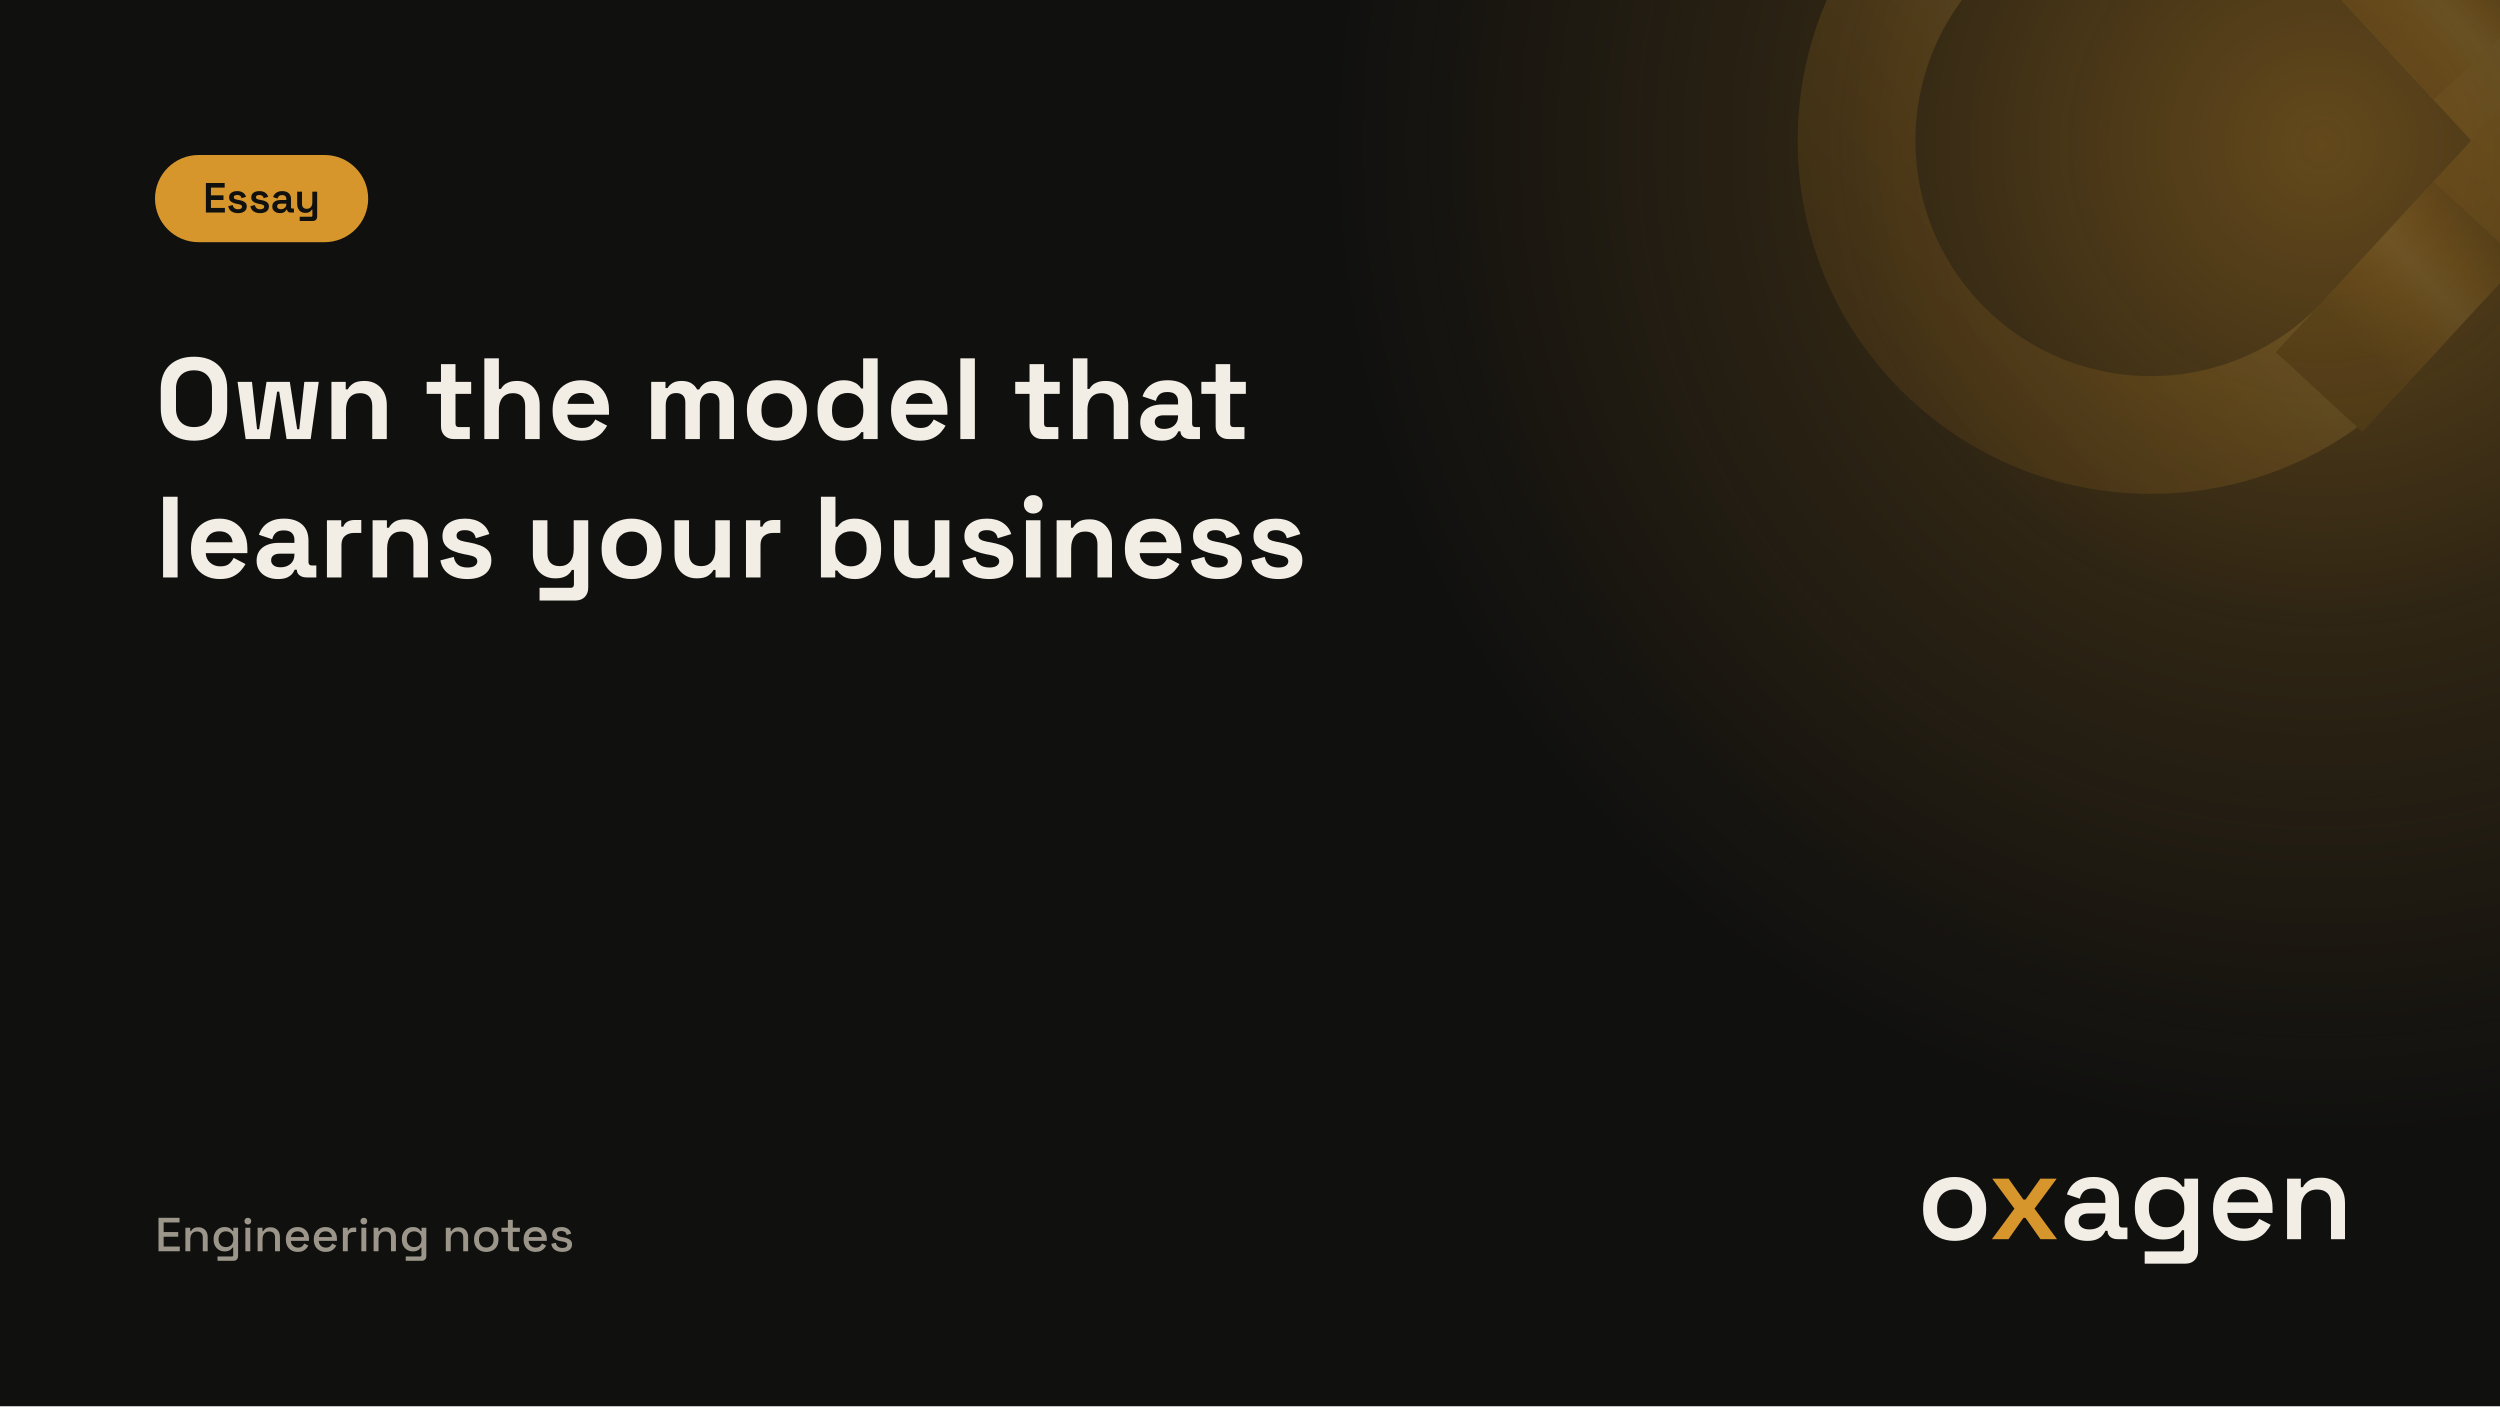
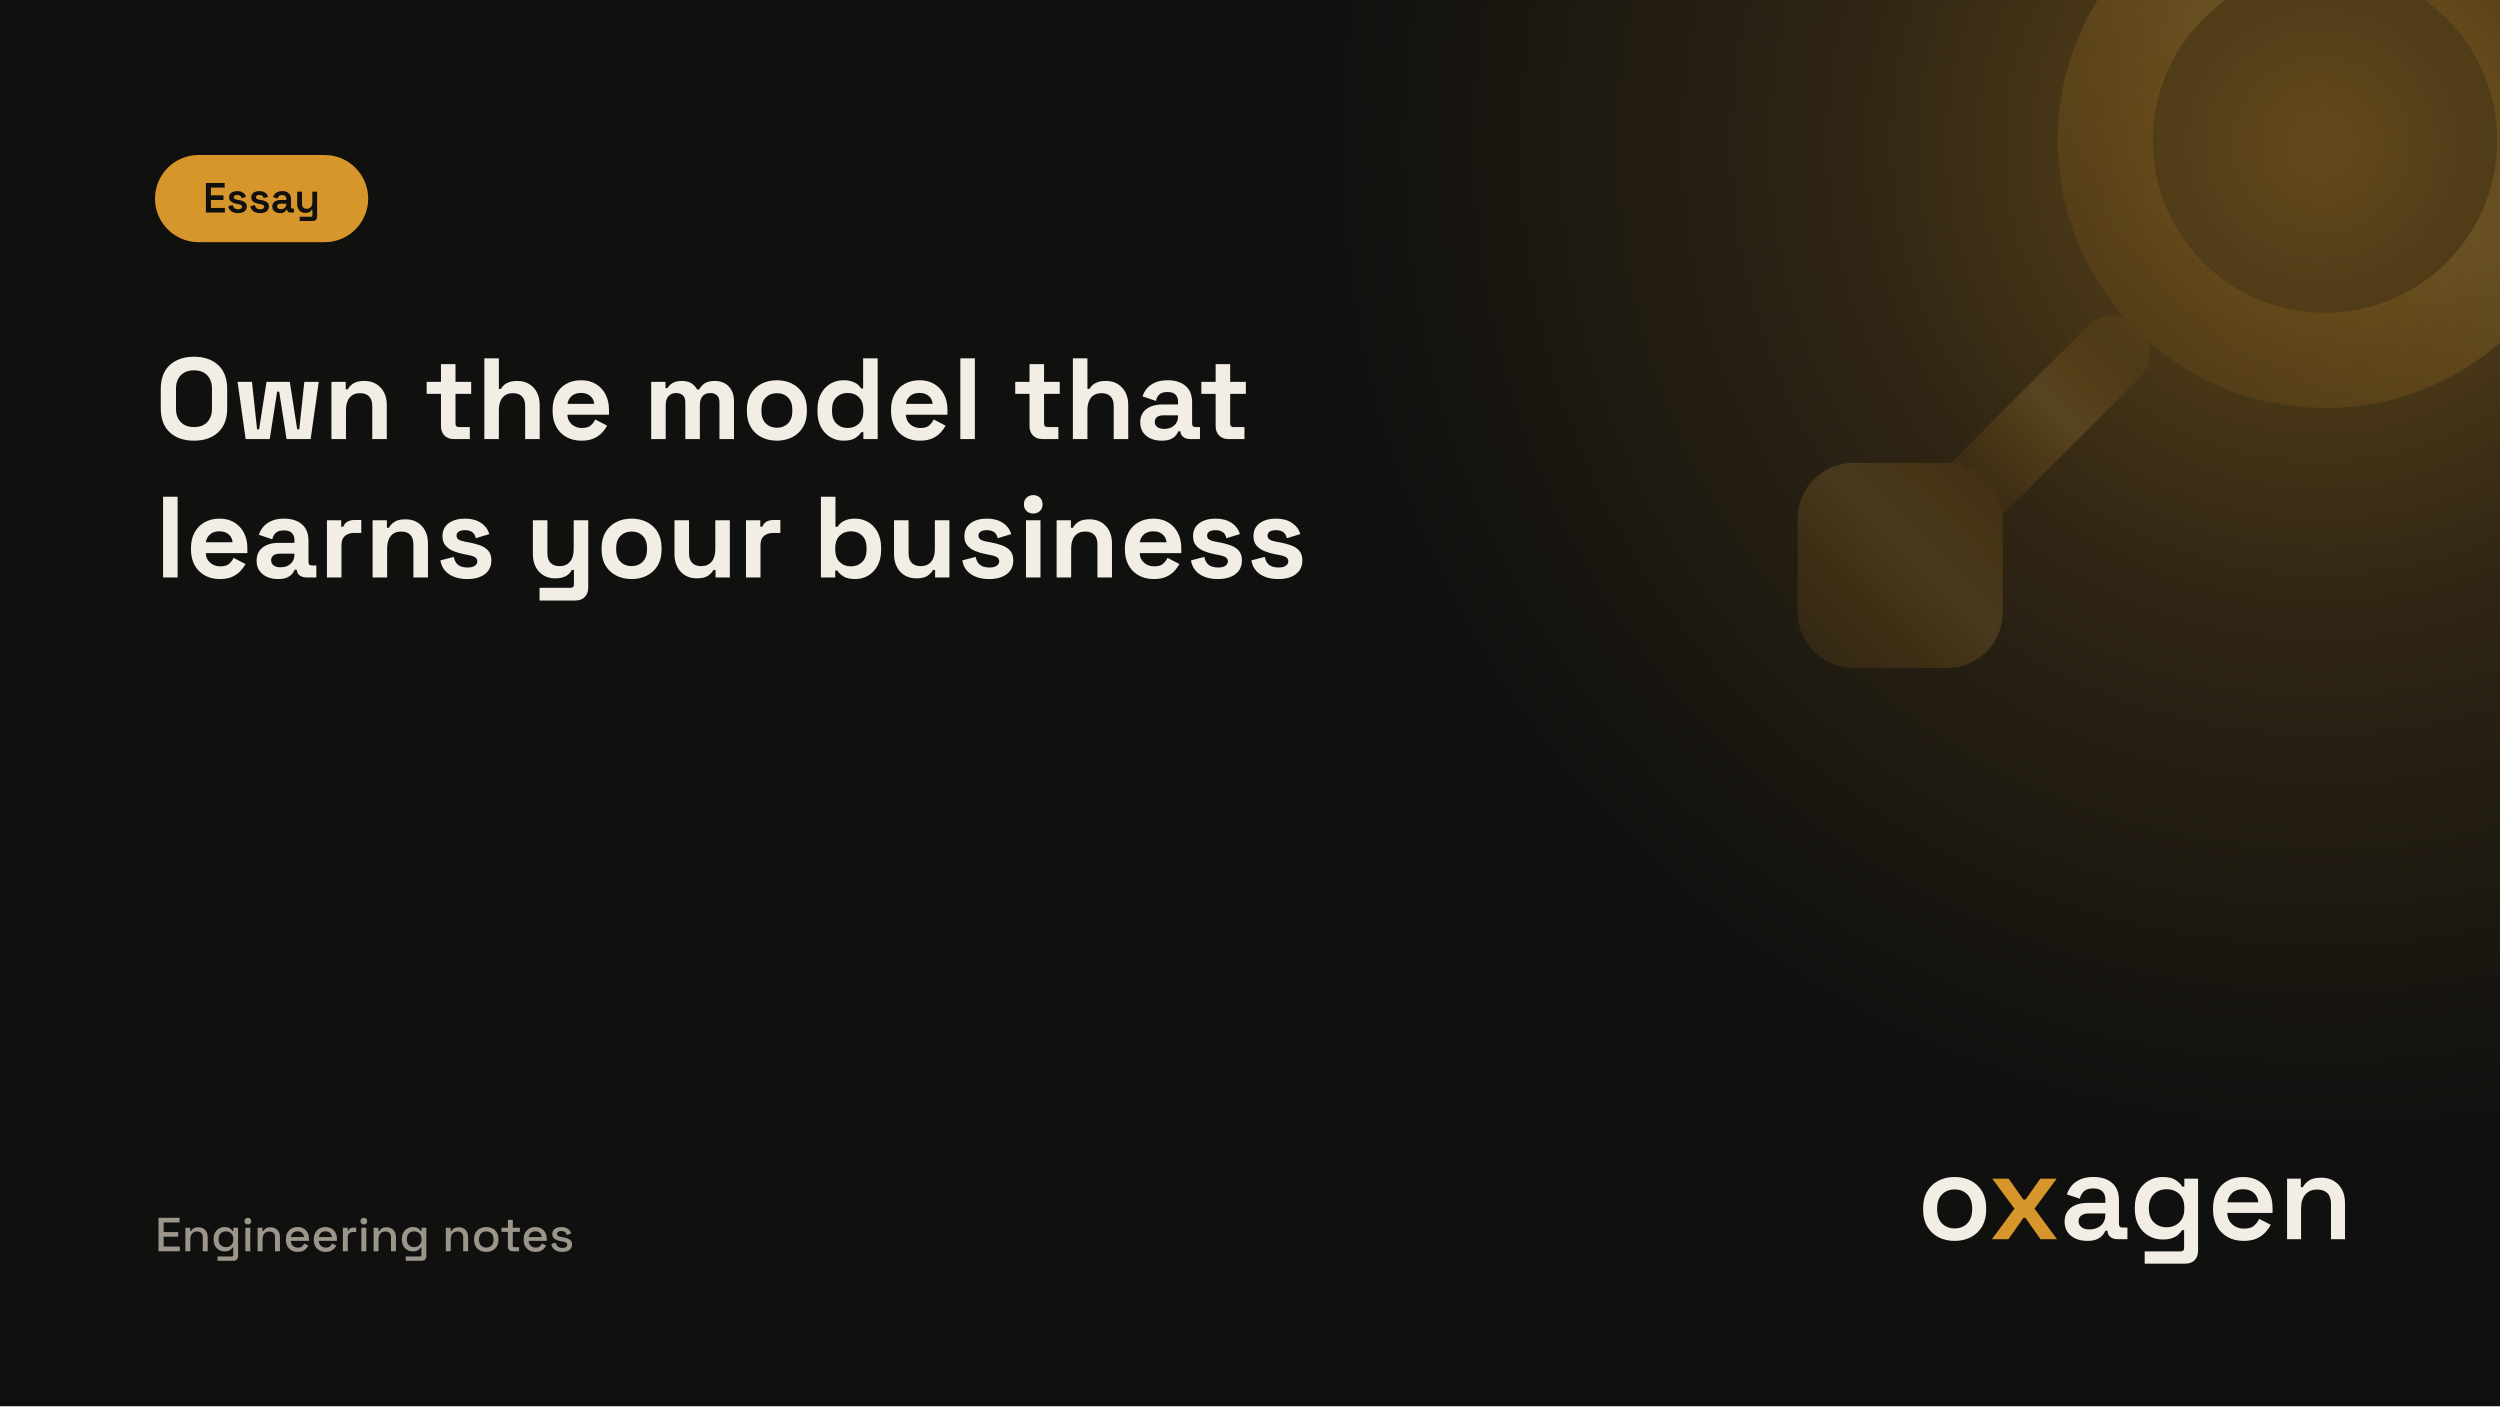
<svg xmlns="http://www.w3.org/2000/svg" width="1200" height="675" viewBox="0 0 1200 675">
  <defs>
-     <radialGradient id="g-s143">
+     <radialGradient id="g-s355">
      <stop offset="0" stop-color="#D6962C" stop-opacity="0.42" />
      <stop offset="0.5" stop-color="#D6962C" stop-opacity="0.147" />
      <stop offset="1" stop-color="#D6962C" stop-opacity="0" />
    </radialGradient>
-     <linearGradient id="sheen-s144" x1="0" y1="1" x2="1" y2="0">
+     <linearGradient id="sheen-s356" x1="0" y1="1" x2="1" y2="0">
      <stop offset="0" stop-color="#8B5E1A" />
      <stop offset="0.38" stop-color="#D6962C" />
      <stop offset="0.56" stop-color="#F1C364" />
      <stop offset="0.74" stop-color="#D6962C" />
      <stop offset="1" stop-color="#8B5E1A" />
    </linearGradient>
  </defs>
  <rect width="1200" height="675" fill="#10100F" />
-   <circle cx="1116.0" cy="67.5" r="480.9" fill="url(#g-s143)" />
-   <g opacity="0.16" transform="translate(1116.00,67.50) rotate(0) scale(4.70974) translate(-62.745,-48.000)">
-     <g data-mark="continuous-ox">
-       <path data-part="o" pathLength="1" d="M66.213 26.787 A30 30 0 1 0 66.213 69.213" fill="none" stroke="url(#sheen-s144)" stroke-width="12" stroke-linecap="round" />
-       <path data-part="xa" pathLength="1" d="M66.213 26.787 L108 72" fill="none" stroke="url(#sheen-s144)" stroke-width="12" stroke-linecap="square" />
-       <path data-part="xb" pathLength="1" d="M108 24 L66.213 69.213" fill="none" stroke="url(#sheen-s144)" stroke-width="12" stroke-linecap="square" />
-       <path data-part="ga" pathLength="1" d="M66.213 26.787 L78.2 39.760" fill="none" stroke="url(#sheen-s144)" stroke-width="12" stroke-linecap="butt" />
-       <path data-part="gb" pathLength="1" d="M66.213 69.213 L78.2 56.240" fill="none" stroke="url(#sheen-s144)" stroke-width="12" stroke-linecap="butt" />
+   <circle cx="1116.0" cy="67.5" r="480.9" fill="url(#g-s355)" />
+   <g opacity="0.16" transform="translate(1116.00,67.50) rotate(0) scale(7.03293) translate(-48.000,-48.000)">
+     <g data-mark="ox-graph">
+       <circle data-part="o" pathLength="1" cx="48" cy="48" r="15" fill="none" stroke="url(#sheen-s356)" stroke-width="6.5" />
+       <line data-part="e0" pathLength="1" x1="62.460" y1="62.460" x2="71.329" y2="71.329" stroke="url(#sheen-s356)" stroke-width="5" stroke-linecap="round" />
+       <line data-part="e1" pathLength="1" x1="33.540" y1="62.460" x2="24.671" y2="71.329" stroke="url(#sheen-s356)" stroke-width="5" stroke-linecap="round" />
+       <line data-part="e2" pathLength="1" x1="33.540" y1="33.540" x2="24.671" y2="24.671" stroke="url(#sheen-s356)" stroke-width="5" stroke-linecap="round" />
+       <line data-part="e3" pathLength="1" x1="62.460" y1="33.540" x2="71.329" y2="24.671" stroke="url(#sheen-s356)" stroke-width="5" stroke-linecap="round" />
+       <rect data-part="b0" x="69.991" y="69.991" width="14" height="14" rx="3.8" fill="url(#sheen-s356)" />
+       <rect data-part="b1" x="12.009" y="69.991" width="14" height="14" rx="3.8" fill="url(#sheen-s356)" />
+       <rect data-part="b2" x="12.009" y="12.009" width="14" height="14" rx="3.8" fill="url(#sheen-s356)" />
+       <rect data-part="b3" x="69.991" y="12.009" width="14" height="14" rx="3.8" fill="url(#sheen-s356)" />
    </g>
  </g>
  <rect x="74.40" y="74.40" width="102.33" height="41.85" rx="20.925" fill="#D6962C" />
  <path d="M98.825 102.021V87.846H107.842V90.056H101.257V93.775H107.275V95.985H101.257V99.811H107.956V102.021Z M114.283 102.305Q112.351 102.305 111.094 101.454Q109.836 100.604 109.57 98.957L111.717 98.416Q111.862 99.189 112.224 99.631Q112.587 100.073 113.122 100.262Q113.657 100.45 114.283 100.45Q115.231 100.45 115.711 100.104Q116.191 99.758 116.191 99.221Q116.191 98.681 115.735 98.412Q115.279 98.143 114.341 97.974L113.711 97.862Q112.679 97.667 111.829 97.316Q110.98 96.965 110.469 96.348Q109.959 95.731 109.959 94.763Q109.959 93.304 111.036 92.516Q112.114 91.729 113.875 91.729Q115.555 91.729 116.653 92.48Q117.751 93.231 118.081 94.485L115.928 95.129Q115.759 94.288 115.217 93.936Q114.675 93.584 113.875 93.584Q113.078 93.584 112.644 93.867Q112.21 94.15 112.21 94.663Q112.21 95.206 112.65 95.463Q113.09 95.721 113.843 95.853L114.474 95.965Q115.586 96.161 116.488 96.491Q117.39 96.822 117.916 97.431Q118.442 98.039 118.442 99.071Q118.442 100.619 117.314 101.462Q116.186 102.305 114.283 102.305Z M124.914 102.305Q122.982 102.305 121.725 101.454Q120.468 100.604 120.201 98.957L122.348 98.416Q122.493 99.189 122.856 99.631Q123.218 100.073 123.753 100.262Q124.288 100.45 124.914 100.45Q125.862 100.45 126.342 100.104Q126.823 99.758 126.823 99.221Q126.823 98.681 126.366 98.412Q125.91 98.143 124.973 97.974L124.342 97.862Q123.31 97.667 122.461 97.316Q121.611 96.965 121.101 96.348Q120.59 95.731 120.59 94.763Q120.59 93.304 121.668 92.516Q122.745 91.729 124.506 91.729Q126.187 91.729 127.284 92.48Q128.382 93.231 128.712 94.485L126.559 95.129Q126.39 94.288 125.848 93.936Q125.306 93.584 124.506 93.584Q123.71 93.584 123.275 93.867Q122.841 94.15 122.841 94.663Q122.841 95.206 123.281 95.463Q123.722 95.721 124.474 95.853L125.105 95.965Q126.218 96.161 127.119 96.491Q128.021 96.822 128.547 97.431Q129.073 98.039 129.073 99.071Q129.073 100.619 127.945 101.462Q126.817 102.305 124.914 102.305Z M134.44 102.305Q133.374 102.305 132.525 101.933Q131.676 101.562 131.182 100.849Q130.688 100.135 130.688 99.113Q130.688 98.087 131.182 97.398Q131.676 96.708 132.548 96.359Q133.42 96.01 134.533 96.01H137.436V95.404Q137.436 94.61 136.948 94.117Q136.46 93.624 135.428 93.624Q134.416 93.624 133.899 94.095Q133.382 94.566 133.218 95.322L131.075 94.61Q131.318 93.823 131.853 93.174Q132.388 92.526 133.284 92.127Q134.179 91.729 135.461 91.729Q137.424 91.729 138.556 92.718Q139.687 93.706 139.687 95.565V99.492Q139.687 100.099 140.254 100.099H141.089V102.021H139.459Q138.731 102.021 138.266 101.655Q137.801 101.288 137.801 100.674V100.632H137.448Q137.335 100.911 137.029 101.311Q136.722 101.711 136.104 102.008Q135.486 102.305 134.44 102.305ZM134.822 100.409Q135.98 100.409 136.708 99.751Q137.436 99.094 137.436 97.974V97.764H134.687Q133.918 97.764 133.462 98.095Q133.005 98.425 133.005 99.043Q133.005 99.66 133.482 100.035Q133.959 100.409 134.822 100.409Z M143.858 106.071V104.042H149.375Q149.95 104.042 149.95 103.434V100.637H149.606Q149.43 101.006 149.07 101.367Q148.71 101.727 148.103 101.958Q147.496 102.19 146.56 102.19Q145.407 102.19 144.523 101.669Q143.638 101.149 143.143 100.208Q142.648 99.266 142.648 98.01V92.012H144.966V97.829Q144.966 99.044 145.567 99.636Q146.168 100.228 147.258 100.228Q148.493 100.228 149.204 99.411Q149.916 98.594 149.916 97.087V92.012H152.234V103.931Q152.234 104.91 151.663 105.491Q151.093 106.071 150.12 106.071Z" fill="#10100F" />
  <path d="M93.108 211.525Q85.802 211.525 81.485 207.512Q77.168 203.499 77.168 196.027V186.728Q77.168 179.256 81.485 175.243Q85.802 171.23 93.108 171.23Q100.415 171.23 104.732 175.243Q109.049 179.256 109.049 186.728V196.027Q109.049 203.499 104.732 207.512Q100.415 211.525 93.108 211.525ZM93.108 204.994Q97.204 204.994 99.474 202.614Q101.743 200.233 101.743 196.248V186.507Q101.743 182.522 99.474 180.141Q97.204 177.761 93.108 177.761Q89.068 177.761 86.771 180.141Q84.474 182.522 84.474 186.507V196.248Q84.474 200.233 86.771 202.614Q89.068 204.994 93.108 204.994Z M117.905 210.75 114.031 183.296H120.949L123.385 206.045H124.381L127.923 183.296H139.104L142.647 206.045H143.643L146.078 183.296H152.997L149.123 210.75H137.554L134.012 188.001H133.016L129.473 210.75Z M159.086 210.75V183.296H165.949V186.894H166.945Q167.609 185.455 169.436 184.154Q171.263 182.854 174.971 182.854Q178.181 182.854 180.589 184.32Q182.997 185.787 184.325 188.361Q185.654 190.935 185.654 194.366V210.75H178.679V194.92Q178.679 191.82 177.157 190.27Q175.635 188.721 172.812 188.721Q169.602 188.721 167.831 190.852Q166.06 192.983 166.06 196.802V210.75Z M217.756 210.75Q215.044 210.75 213.356 209.062Q211.668 207.374 211.668 204.551V189.053H204.805V183.296H211.668V174.773H218.642V183.296H226.17V189.053H218.642V203.333Q218.642 204.994 220.192 204.994H225.505V210.75Z M232.48 210.75V172.005H239.454V186.673H240.45Q240.893 185.787 241.834 184.902Q242.775 184.016 244.352 183.435Q245.93 182.854 248.365 182.854Q251.575 182.854 253.983 184.32Q256.391 185.787 257.719 188.361Q259.048 190.935 259.048 194.366V210.75H252.073V194.92Q252.073 191.82 250.551 190.27Q249.029 188.721 246.206 188.721Q242.996 188.721 241.225 190.852Q239.454 192.983 239.454 196.802V210.75Z M279.084 211.525Q274.988 211.525 271.861 209.781Q268.734 208.038 266.99 204.855Q265.247 201.673 265.247 197.355V196.691Q265.247 192.374 266.963 189.191Q268.678 186.009 271.778 184.265Q274.878 182.522 278.974 182.522Q283.014 182.522 286.003 184.32Q288.992 186.119 290.652 189.302Q292.313 192.484 292.313 196.691V199.071H272.332Q272.442 201.894 274.435 203.665Q276.428 205.436 279.306 205.436Q282.239 205.436 283.623 204.163Q285.007 202.89 285.726 201.34L291.427 204.329Q290.652 205.768 289.186 207.457Q287.719 209.145 285.284 210.335Q282.848 211.525 279.084 211.525ZM272.387 193.868H285.228Q285.007 191.488 283.319 190.049Q281.63 188.61 278.918 188.61Q276.095 188.61 274.435 190.049Q272.774 191.488 272.387 193.868Z M312.571 210.75V183.296H319.434V186.285H320.431Q321.15 184.902 322.811 183.878Q324.471 182.854 327.183 182.854Q330.117 182.854 331.888 183.988Q333.659 185.123 334.6 186.95H335.597Q336.538 185.178 338.253 184.016Q339.969 182.854 343.124 182.854Q345.67 182.854 347.746 183.933Q349.822 185.012 351.067 187.199Q352.312 189.385 352.312 192.706V210.75H345.338V193.204Q345.338 190.935 344.176 189.8Q343.014 188.665 340.91 188.665Q338.53 188.665 337.229 190.187Q335.929 191.71 335.929 194.532V210.75H328.955V193.204Q328.955 190.935 327.792 189.8Q326.63 188.665 324.527 188.665Q322.147 188.665 320.846 190.187Q319.545 191.71 319.545 194.532V210.75Z M372.903 211.525Q368.807 211.525 365.541 209.864Q362.275 208.204 360.393 205.049Q358.512 201.894 358.512 197.466V196.58Q358.512 192.152 360.393 188.997Q362.275 185.843 365.541 184.182Q368.807 182.522 372.903 182.522Q376.998 182.522 380.264 184.182Q383.53 185.843 385.412 188.997Q387.294 192.152 387.294 196.58V197.466Q387.294 201.894 385.412 205.049Q383.53 208.204 380.264 209.864Q376.998 211.525 372.903 211.525ZM372.903 205.326Q376.113 205.326 378.216 203.25Q380.319 201.174 380.319 197.3V196.746Q380.319 192.872 378.244 190.796Q376.168 188.721 372.903 188.721Q369.692 188.721 367.589 190.796Q365.486 192.872 365.486 196.746V197.3Q365.486 201.174 367.589 203.25Q369.692 205.326 372.903 205.326Z M404.784 211.525Q401.519 211.525 398.668 209.892Q395.817 208.259 394.102 205.104Q392.386 201.949 392.386 197.466V196.58Q392.386 192.097 394.102 188.942Q395.817 185.787 398.64 184.154Q401.463 182.522 404.784 182.522Q407.275 182.522 408.963 183.103Q410.651 183.684 411.703 184.569Q412.755 185.455 413.308 186.451H414.304V172.005H421.278V210.75H414.415V207.429H413.419Q412.478 208.979 410.513 210.252Q408.548 211.525 404.784 211.525ZM406.887 205.436Q410.098 205.436 412.256 203.361Q414.415 201.285 414.415 197.3V196.746Q414.415 192.761 412.284 190.686Q410.153 188.61 406.887 188.61Q403.677 188.61 401.519 190.686Q399.36 192.761 399.36 196.746V197.3Q399.36 201.285 401.519 203.361Q403.677 205.436 406.887 205.436Z M441.537 211.525Q437.441 211.525 434.313 209.781Q431.186 208.038 429.443 204.855Q427.699 201.673 427.699 197.355V196.691Q427.699 192.374 429.415 189.191Q431.131 186.009 434.23 184.265Q437.33 182.522 441.426 182.522Q445.466 182.522 448.455 184.32Q451.444 186.119 453.105 189.302Q454.765 192.484 454.765 196.691V199.071H434.784Q434.895 201.894 436.887 203.665Q438.88 205.436 441.758 205.436Q444.692 205.436 446.075 204.163Q447.459 202.89 448.179 201.34L453.88 204.329Q453.105 205.768 451.638 207.457Q450.171 209.145 447.736 210.335Q445.3 211.525 441.537 211.525ZM434.839 193.868H447.68Q447.459 191.488 445.771 190.049Q444.083 188.61 441.371 188.61Q438.548 188.61 436.887 190.049Q435.227 191.488 434.839 193.868Z M460.964 210.75V172.005H467.939V210.75Z M500.263 210.75Q497.551 210.75 495.863 209.062Q494.174 207.374 494.174 204.551V189.053H487.311V183.296H494.174V174.773H501.149V183.296H508.676V189.053H501.149V203.333Q501.149 204.994 502.698 204.994H508.012V210.75Z M514.986 210.75V172.005H521.96V186.673H522.956Q523.399 185.787 524.34 184.902Q525.281 184.016 526.859 183.435Q528.436 182.854 530.871 182.854Q534.082 182.854 536.489 184.32Q538.897 185.787 540.226 188.361Q541.554 190.935 541.554 194.366V210.75H534.58V194.92Q534.58 191.82 533.058 190.27Q531.536 188.721 528.713 188.721Q525.503 188.721 523.731 190.852Q521.96 192.983 521.96 196.802V210.75Z M557.606 211.525Q554.672 211.525 552.347 210.501Q550.023 209.477 548.666 207.512Q547.31 205.547 547.31 202.724Q547.31 199.901 548.666 197.992Q550.023 196.082 552.43 195.114Q554.838 194.145 557.938 194.145H565.465V192.595Q565.465 190.658 564.248 189.413Q563.03 188.167 560.373 188.167Q557.772 188.167 556.499 189.357Q555.225 190.547 554.838 192.429L548.417 190.27Q549.082 188.167 550.548 186.424Q552.015 184.68 554.478 183.601Q556.941 182.522 560.484 182.522Q565.908 182.522 569.063 185.234Q572.218 187.946 572.218 193.093V203.333Q572.218 204.994 573.768 204.994H575.982V210.75H571.332Q569.284 210.75 567.956 209.754Q566.628 208.757 566.628 207.097V207.042H565.576Q565.355 207.706 564.58 208.785Q563.805 209.864 562.144 210.695Q560.484 211.525 557.606 211.525ZM558.823 205.879Q561.757 205.879 563.611 204.246Q565.465 202.614 565.465 199.901V199.348H558.436Q556.499 199.348 555.392 200.178Q554.285 201.008 554.285 202.503Q554.285 203.997 555.447 204.938Q556.609 205.879 558.823 205.879Z M589.598 210.75Q586.886 210.75 585.197 209.062Q583.509 207.374 583.509 204.551V189.053H576.646V183.296H583.509V174.773H590.483V183.296H598.011V189.053H590.483V203.333Q590.483 204.994 592.033 204.994H597.347V210.75Z" fill="#F2EEE5" />
  <path d="M78.275 277.17V238.425H85.249V277.17Z M105.507 277.945Q101.411 277.945 98.284 276.201Q95.156 274.458 93.413 271.275Q91.669 268.093 91.669 263.775V263.111Q91.669 258.794 93.385 255.611Q95.101 252.429 98.201 250.685Q101.3 248.942 105.396 248.942Q109.437 248.942 112.425 250.74Q115.414 252.539 117.075 255.722Q118.735 258.905 118.735 263.111V265.491H98.754Q98.865 268.314 100.857 270.085Q102.85 271.856 105.728 271.856Q108.662 271.856 110.045 270.583Q111.429 269.31 112.149 267.761L117.85 270.749Q117.075 272.189 115.608 273.877Q114.141 275.565 111.706 276.755Q109.271 277.945 105.507 277.945ZM98.809 260.288H111.651Q111.429 257.908 109.741 256.469Q108.053 255.03 105.341 255.03Q102.518 255.03 100.857 256.469Q99.197 257.908 98.809 260.288Z M133.458 277.945Q130.525 277.945 128.2 276.921Q125.876 275.897 124.519 273.932Q123.163 271.967 123.163 269.144Q123.163 266.321 124.519 264.412Q125.876 262.502 128.283 261.534Q130.691 260.565 133.791 260.565H141.318V259.015Q141.318 257.078 140.1 255.833Q138.883 254.587 136.226 254.587Q133.625 254.587 132.351 255.777Q131.078 256.967 130.691 258.849L124.27 256.691Q124.935 254.587 126.401 252.844Q127.868 251.1 130.331 250.021Q132.794 248.942 136.337 248.942Q141.761 248.942 144.916 251.654Q148.071 254.366 148.071 259.513V269.753Q148.071 271.414 149.621 271.414H151.835V277.17H147.185Q145.137 277.17 143.809 276.174Q142.481 275.177 142.481 273.517V273.462H141.429Q141.207 274.126 140.433 275.205Q139.658 276.284 137.997 277.115Q136.337 277.945 133.458 277.945ZM134.676 272.299Q137.61 272.299 139.464 270.666Q141.318 269.034 141.318 266.321V265.768H134.289Q132.351 265.768 131.244 266.598Q130.137 267.428 130.137 268.923Q130.137 270.417 131.3 271.358Q132.462 272.299 134.676 272.299Z M156.927 277.17V249.716H163.79V252.816H164.787Q165.395 251.156 166.807 250.381Q168.218 249.606 170.1 249.606H173.421V255.805H169.989Q167.333 255.805 165.617 257.216Q163.901 258.628 163.901 261.561V277.17Z M178.845 277.17V249.716H185.709V253.314H186.705Q187.369 251.875 189.196 250.574Q191.022 249.274 194.731 249.274Q197.941 249.274 200.349 250.74Q202.757 252.207 204.085 254.781Q205.413 257.355 205.413 260.786V277.17H198.439V261.34Q198.439 258.24 196.917 256.69Q195.395 255.141 192.572 255.141Q189.362 255.141 187.591 257.272Q185.82 259.403 185.82 263.222V277.17Z M224.343 277.945Q218.974 277.945 215.543 275.62Q212.111 273.296 211.391 268.978L217.812 267.318Q218.199 269.255 219.113 270.362Q220.026 271.469 221.382 271.939Q222.738 272.41 224.343 272.41Q226.779 272.41 227.941 271.552Q229.103 270.694 229.103 269.421Q229.103 268.148 227.996 267.456Q226.889 266.764 224.454 266.321L222.904 266.045Q220.026 265.491 217.646 264.523Q215.266 263.554 213.827 261.838Q212.388 260.122 212.388 257.41Q212.388 253.314 215.376 251.128Q218.365 248.942 223.236 248.942Q227.83 248.942 230.874 250.989Q233.919 253.037 234.86 256.358L228.384 258.351Q227.941 256.248 226.585 255.362Q225.229 254.477 223.236 254.477Q221.244 254.477 220.192 255.168Q219.14 255.86 219.14 257.078Q219.14 258.406 220.247 259.043Q221.354 259.679 223.236 260.012L224.786 260.288Q227.886 260.842 230.404 261.755Q232.922 262.668 234.389 264.356Q235.856 266.045 235.856 268.923Q235.856 273.24 232.729 275.593Q229.601 277.945 224.343 277.945Z M258.992 288.24V282.151H273.937Q275.487 282.151 275.487 280.491V273.572H274.49Q274.047 274.513 273.106 275.454Q272.166 276.395 270.56 277.004Q268.955 277.613 266.464 277.613Q263.254 277.613 260.846 276.146Q258.439 274.679 257.11 272.078Q255.782 269.476 255.782 266.1V249.716H262.756V265.547Q262.756 268.646 264.278 270.196Q265.8 271.746 268.623 271.746Q271.833 271.746 273.605 269.615Q275.376 267.484 275.376 263.665V249.716H282.35V282.041Q282.35 284.864 280.689 286.552Q279.029 288.24 276.261 288.24Z M303.162 277.945Q299.066 277.945 295.8 276.284Q292.534 274.624 290.652 271.469Q288.771 268.314 288.771 263.886V263Q288.771 258.572 290.652 255.417Q292.534 252.263 295.8 250.602Q299.066 248.942 303.162 248.942Q307.257 248.942 310.523 250.602Q313.789 252.263 315.671 255.417Q317.553 258.572 317.553 263V263.886Q317.553 268.314 315.671 271.469Q313.789 274.624 310.523 276.284Q307.257 277.945 303.162 277.945ZM303.162 271.746Q306.372 271.746 308.475 269.67Q310.578 267.594 310.578 263.72V263.166Q310.578 259.292 308.503 257.216Q306.427 255.141 303.162 255.141Q299.951 255.141 297.848 257.216Q295.745 259.292 295.745 263.166V263.72Q295.745 267.594 297.848 269.67Q299.951 271.746 303.162 271.746Z M334.434 277.613Q331.224 277.613 328.816 276.146Q326.409 274.679 325.08 272.078Q323.752 269.476 323.752 266.1V249.716H330.726V265.547Q330.726 268.646 332.248 270.196Q333.77 271.746 336.593 271.746Q339.803 271.746 341.574 269.615Q343.346 267.484 343.346 263.665V249.716H350.32V277.17H343.456V273.572H342.46Q341.796 274.956 339.969 276.284Q338.143 277.613 334.434 277.613Z M358.069 277.17V249.716H364.932V252.816H365.928Q366.537 251.156 367.949 250.381Q369.36 249.606 371.242 249.606H374.563V255.805H371.131Q368.475 255.805 366.759 257.216Q365.043 258.628 365.043 261.561V277.17Z M410.541 277.945Q406.832 277.945 404.84 276.672Q402.847 275.399 401.906 273.849H400.91V277.17H394.046V238.425H401.02V252.871H402.017Q402.626 251.875 403.649 250.989Q404.673 250.104 406.362 249.523Q408.05 248.942 410.541 248.942Q413.862 248.942 416.684 250.574Q419.507 252.207 421.223 255.362Q422.939 258.517 422.939 263V263.886Q422.939 268.369 421.223 271.524Q419.507 274.679 416.684 276.312Q413.862 277.945 410.541 277.945ZM408.437 271.856Q411.648 271.856 413.806 269.781Q415.965 267.705 415.965 263.72V263.166Q415.965 259.181 413.834 257.106Q411.703 255.03 408.437 255.03Q405.227 255.03 403.068 257.106Q400.91 259.181 400.91 263.166V263.72Q400.91 267.705 403.068 269.781Q405.227 271.856 408.437 271.856Z M439.821 277.613Q436.61 277.613 434.203 276.146Q431.795 274.679 430.467 272.078Q429.138 269.476 429.138 266.1V249.716H436.112V265.547Q436.112 268.646 437.634 270.196Q439.157 271.746 441.979 271.746Q445.19 271.746 446.961 269.615Q448.732 267.484 448.732 263.665V249.716H455.706V277.17H448.843V273.572H447.846Q447.182 274.956 445.356 276.284Q443.529 277.613 439.821 277.613Z M474.857 277.945Q469.488 277.945 466.057 275.62Q462.625 273.296 461.905 268.978L468.326 267.318Q468.713 269.255 469.627 270.362Q470.54 271.469 471.896 271.939Q473.252 272.41 474.857 272.41Q477.293 272.41 478.455 271.552Q479.617 270.694 479.617 269.421Q479.617 268.148 478.51 267.456Q477.403 266.764 474.968 266.321L473.418 266.045Q470.54 265.491 468.16 264.523Q465.78 263.554 464.341 261.838Q462.902 260.122 462.902 257.41Q462.902 253.314 465.891 251.128Q468.879 248.942 473.75 248.942Q478.344 248.942 481.389 250.989Q484.433 253.037 485.374 256.358L478.898 258.351Q478.455 256.248 477.099 255.362Q475.743 254.477 473.75 254.477Q471.758 254.477 470.706 255.168Q469.654 255.86 469.654 257.078Q469.654 258.406 470.761 259.043Q471.868 259.679 473.75 260.012L475.3 260.288Q478.4 260.842 480.918 261.755Q483.437 262.668 484.903 264.356Q486.37 266.045 486.37 268.923Q486.37 273.24 483.243 275.593Q480.116 277.945 474.857 277.945Z M492.459 277.17V249.716H499.433V277.17ZM495.946 246.506Q494.064 246.506 492.763 245.288Q491.462 244.071 491.462 242.078Q491.462 240.086 492.763 238.868Q494.064 237.65 495.946 237.65Q497.883 237.65 499.156 238.868Q500.429 240.086 500.429 242.078Q500.429 244.071 499.156 245.288Q497.883 246.506 495.946 246.506Z M507.182 277.17V249.716H514.045V253.314H515.041Q515.706 251.875 517.532 250.574Q519.359 249.274 523.067 249.274Q526.277 249.274 528.685 250.74Q531.093 252.207 532.421 254.781Q533.75 257.355 533.75 260.786V277.17H526.776V261.34Q526.776 258.24 525.253 256.69Q523.731 255.141 520.908 255.141Q517.698 255.141 515.927 257.272Q514.156 259.403 514.156 263.222V277.17Z M553.786 277.945Q549.69 277.945 546.563 276.201Q543.436 274.458 541.692 271.275Q539.949 268.093 539.949 263.775V263.111Q539.949 258.794 541.665 255.611Q543.381 252.429 546.48 250.685Q549.58 248.942 553.676 248.942Q557.716 248.942 560.705 250.74Q563.694 252.539 565.355 255.722Q567.015 258.905 567.015 263.111V265.491H547.034Q547.144 268.314 549.137 270.085Q551.13 271.856 554.008 271.856Q556.941 271.856 558.325 270.583Q559.709 269.31 560.428 267.761L566.129 270.749Q565.355 272.189 563.888 273.877Q562.421 275.565 559.986 276.755Q557.55 277.945 553.786 277.945ZM547.089 260.288H559.93Q559.709 257.908 558.021 256.469Q556.332 255.03 553.62 255.03Q550.797 255.03 549.137 256.469Q547.476 257.908 547.089 260.288Z M584.616 277.945Q579.247 277.945 575.816 275.62Q572.384 273.296 571.664 268.978L578.085 267.318Q578.472 269.255 579.386 270.362Q580.299 271.469 581.655 271.939Q583.011 272.41 584.616 272.41Q587.052 272.41 588.214 271.552Q589.376 270.694 589.376 269.421Q589.376 268.148 588.269 267.456Q587.162 266.764 584.727 266.321L583.177 266.045Q580.299 265.491 577.919 264.523Q575.539 263.554 574.1 261.838Q572.661 260.122 572.661 257.41Q572.661 253.314 575.65 251.128Q578.639 248.942 583.509 248.942Q588.103 248.942 591.148 250.989Q594.192 253.037 595.133 256.358L588.657 258.351Q588.214 256.248 586.858 255.362Q585.502 254.477 583.509 254.477Q581.517 254.477 580.465 255.168Q579.413 255.86 579.413 257.078Q579.413 258.406 580.52 259.043Q581.627 259.679 583.509 260.012L585.059 260.288Q588.159 260.842 590.677 261.755Q593.196 262.668 594.662 264.356Q596.129 266.045 596.129 268.923Q596.129 273.24 593.002 275.593Q589.875 277.945 584.616 277.945Z M613.62 277.945Q608.251 277.945 604.819 275.62Q601.387 273.296 600.668 268.978L607.088 267.318Q607.476 269.255 608.389 270.362Q609.302 271.469 610.658 271.939Q612.015 272.41 613.62 272.41Q616.055 272.41 617.217 271.552Q618.38 270.694 618.38 269.421Q618.38 268.148 617.273 267.456Q616.166 266.764 613.73 266.321L612.181 266.045Q609.302 265.491 606.922 264.523Q604.542 263.554 603.103 261.838Q601.664 260.122 601.664 257.41Q601.664 253.314 604.653 251.128Q607.642 248.942 612.513 248.942Q617.107 248.942 620.151 250.989Q623.195 253.037 624.136 256.358L617.66 258.351Q617.217 256.248 615.861 255.362Q614.505 254.477 612.513 254.477Q610.52 254.477 609.468 255.168Q608.417 255.86 608.417 257.078Q608.417 258.406 609.524 259.043Q610.631 259.679 612.513 260.012L614.063 260.288Q617.162 260.842 619.681 261.755Q622.199 262.668 623.666 264.356Q625.133 266.045 625.133 268.923Q625.133 273.24 622.005 275.593Q618.878 277.945 613.62 277.945Z" fill="#F2EEE5" />
  <path d="M76.075 600.6V584.535H86.186V586.791H78.559V591.387H85.543V593.643H78.559V598.344H86.308V600.6Z M88.98 600.6V589.297H91.296V590.99H91.661Q91.984 590.289 92.806 589.693Q93.627 589.097 95.254 589.097Q96.544 589.097 97.547 589.669Q98.549 590.242 99.12 591.293Q99.691 592.344 99.691 593.807V600.6H97.329V593.988Q97.329 592.51 96.598 591.811Q95.866 591.112 94.567 591.112Q93.1 591.112 92.221 592.084Q91.342 593.056 91.342 594.889V600.6Z M102.544 594.994V594.659Q102.544 592.877 103.259 591.608Q103.975 590.338 105.168 589.657Q106.362 588.976 107.795 588.976Q109.452 588.976 110.331 589.587Q111.211 590.198 111.618 590.907H111.983V589.297H114.283V602.909Q114.283 603.959 113.682 604.574Q113.082 605.19 112.023 605.19H104.404V603.115H111.27Q111.937 603.115 111.937 602.427V598.824H111.572Q111.318 599.255 110.861 599.686Q110.404 600.117 109.659 600.397Q108.914 600.678 107.795 600.678Q106.362 600.678 105.164 599.997Q103.966 599.316 103.255 598.042Q102.544 596.768 102.544 594.994ZM108.444 598.603Q109.976 598.603 110.971 597.634Q111.967 596.664 111.967 594.934V594.72Q111.967 592.967 110.979 592.009Q109.991 591.051 108.444 591.051Q106.92 591.051 105.921 592.009Q104.921 592.967 104.921 594.72V594.934Q104.921 596.664 105.921 597.634Q106.92 598.603 108.444 598.603Z M117.782 600.6V589.297H120.144V600.6ZM118.963 587.757Q118.279 587.757 117.808 587.309Q117.337 586.86 117.337 586.146Q117.337 585.424 117.808 584.98Q118.279 584.535 118.963 584.535Q119.67 584.535 120.13 584.98Q120.589 585.424 120.589 586.146Q120.589 586.86 120.13 587.309Q119.67 587.757 118.963 587.757Z M123.658 600.6V589.297H125.973V590.99H126.338Q126.662 590.289 127.483 589.693Q128.305 589.097 129.931 589.097Q131.222 589.097 132.224 589.669Q133.227 590.242 133.797 591.293Q134.368 592.344 134.368 593.807V600.6H132.007V593.988Q132.007 592.51 131.275 591.811Q130.544 591.112 129.245 591.112Q127.777 591.112 126.898 592.084Q126.019 593.056 126.019 594.889V600.6Z M142.942 600.921Q141.236 600.921 139.947 600.198Q138.659 599.475 137.94 598.16Q137.221 596.844 137.221 595.086V594.811Q137.221 593.045 137.932 591.733Q138.644 590.422 139.917 589.699Q141.19 588.976 142.856 588.976Q144.492 588.976 145.719 589.69Q146.946 590.403 147.635 591.691Q148.323 592.978 148.323 594.706V595.605H139.612Q139.666 597.097 140.625 597.972Q141.584 598.847 143.002 598.847Q144.339 598.847 145.013 598.254Q145.687 597.662 146.042 596.883L148.012 597.882Q147.683 598.534 147.075 599.243Q146.466 599.951 145.473 600.436Q144.479 600.921 142.942 600.921ZM139.635 593.785H145.924Q145.832 592.509 144.999 591.78Q144.167 591.051 142.841 591.051Q141.494 591.051 140.661 591.78Q139.828 592.509 139.635 593.785Z M156.345 600.921Q154.639 600.921 153.35 600.198Q152.062 599.475 151.343 598.16Q150.624 596.844 150.624 595.086V594.811Q150.624 593.045 151.335 591.733Q152.047 590.422 153.32 589.699Q154.593 588.976 156.259 588.976Q157.894 588.976 159.122 589.69Q160.349 590.403 161.037 591.691Q161.726 592.978 161.726 594.706V595.605H153.015Q153.069 597.097 154.028 597.972Q154.987 598.847 156.405 598.847Q157.742 598.847 158.416 598.254Q159.09 597.662 159.445 596.883L161.415 597.882Q161.086 598.534 160.477 599.243Q159.869 599.951 158.876 600.436Q157.882 600.921 156.345 600.921ZM153.038 593.785H159.326Q159.235 592.509 158.402 591.78Q157.57 591.051 156.244 591.051Q154.897 591.051 154.064 591.78Q153.231 592.509 153.038 593.785Z M164.577 600.6V589.297H166.893V590.622H167.258Q167.535 589.91 168.136 589.581Q168.737 589.251 169.638 589.251H170.991V591.372H169.552Q168.394 591.372 167.667 592.001Q166.939 592.631 166.939 593.951V600.6Z M173.459 600.6V589.297H175.821V600.6ZM174.64 587.757Q173.956 587.757 173.485 587.309Q173.014 586.86 173.014 586.146Q173.014 585.424 173.485 584.98Q173.956 584.535 174.64 584.535Q175.347 584.535 175.806 584.98Q176.266 585.424 176.266 586.146Q176.266 586.86 175.806 587.309Q175.347 587.757 174.64 587.757Z M179.334 600.6V589.297H181.65V590.99H182.015Q182.338 590.289 183.16 589.693Q183.982 589.097 185.608 589.097Q186.899 589.097 187.901 589.669Q188.903 590.242 189.474 591.293Q190.045 592.344 190.045 593.807V600.6H187.683V593.988Q187.683 592.51 186.952 591.811Q186.22 591.112 184.921 591.112Q183.454 591.112 182.575 592.084Q181.696 593.056 181.696 594.889V600.6Z M192.898 594.994V594.659Q192.898 592.877 193.613 591.608Q194.329 590.338 195.523 589.657Q196.717 588.976 198.149 588.976Q199.806 588.976 200.685 589.587Q201.565 590.198 201.972 590.907H202.337V589.297H204.637V602.909Q204.637 603.959 204.037 604.574Q203.436 605.19 202.377 605.19H194.758V603.115H201.624Q202.291 603.115 202.291 602.427V598.824H201.926Q201.673 599.255 201.215 599.686Q200.758 600.117 200.013 600.397Q199.269 600.678 198.149 600.678Q196.717 600.678 195.519 599.997Q194.321 599.316 193.609 598.042Q192.898 596.768 192.898 594.994ZM198.798 598.603Q200.33 598.603 201.326 597.634Q202.321 596.664 202.321 594.934V594.72Q202.321 592.967 201.333 592.009Q200.345 591.051 198.798 591.051Q197.274 591.051 196.275 592.009Q195.275 592.967 195.275 594.72V594.934Q195.275 596.664 196.275 597.634Q197.274 598.603 198.798 598.603Z M213.989 600.6V589.297H216.304V590.99H216.669Q216.993 590.289 217.815 589.693Q218.636 589.097 220.262 589.097Q221.553 589.097 222.555 589.669Q223.558 590.242 224.129 591.293Q224.7 592.344 224.7 593.807V600.6H222.338V593.988Q222.338 592.51 221.606 591.811Q220.875 591.112 219.576 591.112Q218.108 591.112 217.229 592.084Q216.35 593.056 216.35 594.889V600.6Z M233.407 600.921Q231.708 600.921 230.383 600.221Q229.057 599.52 228.304 598.216Q227.552 596.912 227.552 595.116V594.781Q227.552 592.985 228.304 591.681Q229.057 590.377 230.383 589.676Q231.708 588.976 233.407 588.976Q235.105 588.976 236.431 589.676Q237.757 590.377 238.509 591.681Q239.261 592.985 239.261 594.781V595.116Q239.261 596.912 238.509 598.216Q237.757 599.52 236.431 600.221Q235.105 600.921 233.407 600.921ZM233.407 598.817Q234.963 598.817 235.931 597.82Q236.9 596.822 236.9 595.055V594.842Q236.9 593.075 235.939 592.078Q234.978 591.08 233.407 591.08Q231.859 591.08 230.886 592.078Q229.914 593.075 229.914 594.842V595.055Q229.914 596.822 230.886 597.82Q231.859 598.817 233.407 598.817Z M246.052 600.6Q245.008 600.6 244.396 599.984Q243.785 599.369 243.785 598.319V591.282H240.682V589.297H243.785V585.538H246.146V589.297H249.541V591.282H246.146V597.926Q246.146 598.615 246.805 598.615H249.153V600.6Z M257.073 600.921Q255.366 600.921 254.078 600.198Q252.789 599.475 252.07 598.16Q251.351 596.844 251.351 595.086V594.811Q251.351 593.045 252.063 591.733Q252.774 590.422 254.047 589.699Q255.321 588.976 256.987 588.976Q258.622 588.976 259.849 589.69Q261.076 590.403 261.765 591.691Q262.453 592.978 262.453 594.706V595.605H253.743Q253.797 597.097 254.755 597.972Q255.714 598.847 257.132 598.847Q258.469 598.847 259.143 598.254Q259.818 597.662 260.172 596.883L262.142 597.882Q261.813 598.534 261.205 599.243Q260.597 599.951 259.603 600.436Q258.609 600.921 257.073 600.921ZM253.766 593.785H260.054Q259.962 592.509 259.13 591.78Q258.297 591.051 256.972 591.051Q255.625 591.051 254.792 591.78Q253.959 592.509 253.766 593.785Z M269.928 600.921Q267.774 600.921 266.347 599.957Q264.921 598.994 264.614 597.051L266.819 596.515Q266.987 597.463 267.43 598.006Q267.873 598.549 268.524 598.781Q269.174 599.012 269.928 599.012Q271.067 599.012 271.673 598.584Q272.279 598.156 272.279 597.467Q272.279 596.771 271.704 596.448Q271.129 596.125 270.014 595.925L269.227 595.786Q268.082 595.573 267.143 595.179Q266.205 594.786 265.644 594.098Q265.084 593.411 265.084 592.343Q265.084 590.733 266.287 589.854Q267.49 588.976 269.461 588.976Q271.366 588.976 272.592 589.829Q273.818 590.682 274.176 592.148L271.981 592.781Q271.781 591.748 271.115 591.317Q270.448 590.885 269.461 590.885Q268.482 590.885 267.934 591.24Q267.385 591.596 267.385 592.253Q267.385 592.932 267.925 593.253Q268.464 593.573 269.389 593.734L270.176 593.873Q271.413 594.087 272.413 594.457Q273.413 594.828 273.997 595.508Q274.581 596.188 274.581 597.333Q274.581 599.051 273.321 599.986Q272.06 600.921 269.928 600.921Z" fill="#9B958A" />
  <g transform="translate(923.10,564.95) scale(0.44616)">
    <path d="M33.908 68.758Q24.166 68.758 16.479 64.774Q8.791 60.789 4.396 53.297Q0 45.803 0 35.386V33.372Q0 22.954 4.396 15.461Q8.791 7.969 16.479 3.984Q24.166 0 33.908 0Q43.651 0 51.338 3.984Q59.025 7.969 63.421 15.461Q67.817 22.954 67.817 33.372V35.386Q67.817 45.803 63.421 53.297Q59.025 60.789 51.338 64.774Q43.651 68.758 33.908 68.758ZM33.908 55.349Q42.19 55.349 47.469 50.02Q52.748 44.691 52.748 35.014V33.744Q52.748 24.067 47.523 18.738Q42.298 13.409 33.908 13.409Q25.65 13.409 20.359 18.738Q15.068 24.067 15.068 33.744V35.014Q15.068 44.691 20.359 50.02Q25.65 55.349 33.908 55.349Z M176.569 68.758Q169.637 68.758 164.119 66.345Q158.601 63.933 155.387 59.294Q152.173 54.654 152.173 48.009Q152.173 41.34 155.387 36.856Q158.601 32.371 164.27 30.102Q169.94 27.832 177.174 27.832H196.047V23.892Q196.047 18.732 192.874 15.527Q189.701 12.323 182.99 12.323Q176.411 12.323 173.049 15.384Q169.686 18.445 168.627 23.359L154.691 18.732Q156.27 13.613 159.748 9.397Q163.225 5.181 169.049 2.59Q174.874 0 183.208 0Q195.972 0 203.326 6.428Q210.681 12.856 210.681 24.939V50.471Q210.681 54.42 214.368 54.42H219.795V66.915H209.197Q204.464 66.915 201.442 64.533Q198.42 62.152 198.42 58.156V57.886H196.126Q195.392 59.697 193.399 62.298Q191.406 64.9 187.388 66.829Q183.369 68.758 176.569 68.758ZM179.05 56.435Q186.581 56.435 191.314 52.159Q196.047 47.884 196.047 40.603V39.24H178.175Q173.175 39.24 170.208 41.388Q167.241 43.536 167.241 47.551Q167.241 51.567 170.34 54.001Q173.439 56.435 179.05 56.435Z M227.767 34.642V32.628Q227.767 22.382 231.86 15.086Q235.953 7.791 242.768 3.895Q249.582 0 257.706 0Q266.935 0 271.762 3.333Q276.589 6.665 278.81 10.411H281.042V1.843H295.801V79.33Q295.801 85.699 292.104 89.472Q288.408 93.246 282.079 93.246H238.369V80.054H277.023Q280.779 80.054 280.779 76.104V57.278H278.547Q277.161 59.568 274.665 61.89Q272.168 64.213 268.057 65.741Q263.946 67.27 257.706 67.27Q249.582 67.27 242.756 63.375Q235.93 59.479 231.848 52.172Q227.767 44.865 227.767 34.642ZM261.938 54.078Q270.151 54.078 275.573 48.861Q280.996 43.644 280.996 34.27V33Q280.996 23.494 275.627 18.343Q270.259 13.192 261.938 13.192Q253.749 13.192 248.315 18.343Q242.881 23.494 242.881 33V34.27Q242.881 43.644 248.315 48.861Q253.749 54.078 261.938 54.078Z M344.764 68.758Q334.998 68.758 327.583 64.611Q320.167 60.464 316.031 52.905Q311.896 45.346 311.896 35.169V33.589Q311.896 23.389 315.977 15.842Q320.059 8.294 327.397 4.147Q334.735 0 344.385 0Q353.881 0 360.956 4.187Q368.031 8.373 371.981 15.851Q375.931 23.33 375.931 33.289V38.697H327.181Q327.468 46.333 332.587 50.95Q337.707 55.566 345.198 55.566Q352.522 55.566 356.101 52.353Q359.681 49.141 361.553 45.063L373.985 51.481Q372.119 55.066 368.63 59.104Q365.141 63.143 359.394 65.95Q353.648 68.758 344.764 68.758ZM327.313 27.289H360.622Q360.095 20.799 355.7 16.995Q351.304 13.192 344.277 13.192Q337.055 13.192 332.691 16.995Q328.327 20.799 327.313 27.289Z M391.548 66.915V1.843H406.353V10.977H408.585Q410.303 7.254 414.832 3.999Q419.361 0.744 428.435 0.744Q435.956 0.744 441.695 4.129Q447.434 7.514 450.651 13.59Q453.868 19.666 453.868 27.944V66.915H438.8V29.123Q438.8 21.197 434.891 17.349Q430.983 13.502 423.9 13.502Q415.872 13.502 411.244 18.824Q406.617 24.146 406.617 33.944V66.915Z" fill="#F2EEE5" />
    <path d="M73.998 66.915 98.226 34.07 74.376 1.843H91.963L107.9 24.35H110.131L126.068 1.843H143.654L119.805 34.07L144.033 66.915H126.206L110.131 44.007H107.9L91.824 66.915Z" fill="#D6962C" />
  </g>
</svg>
